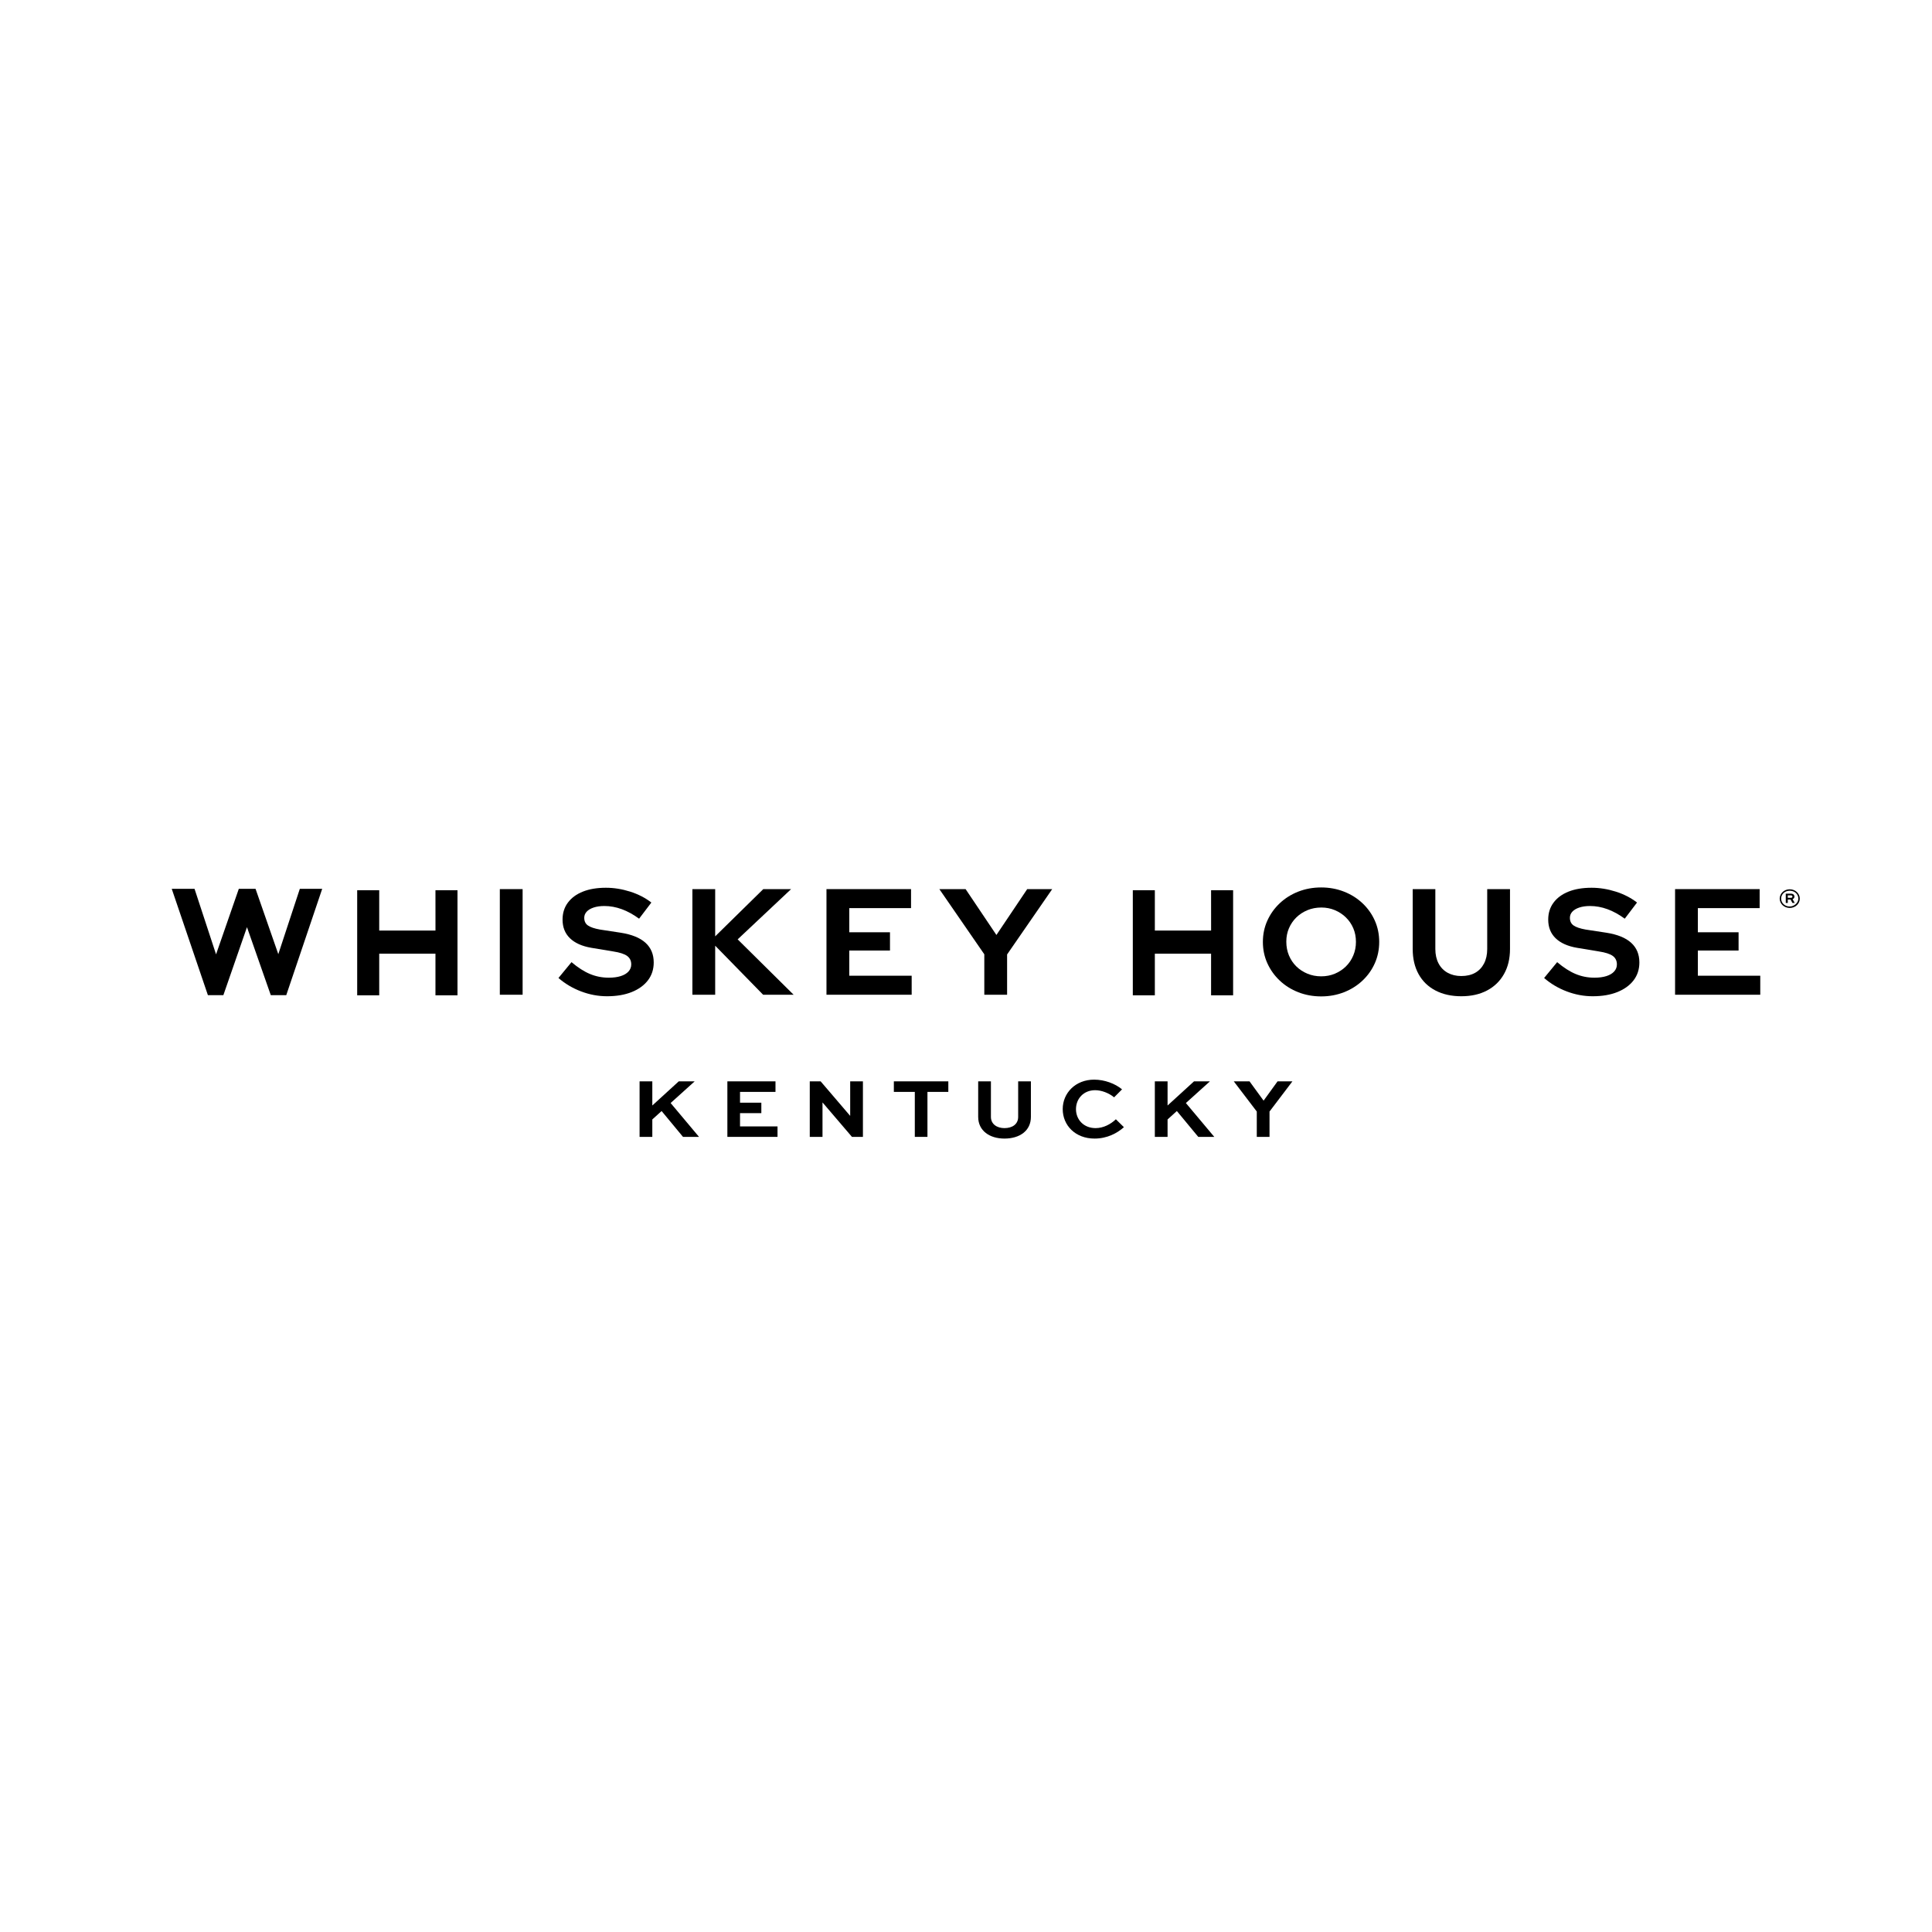
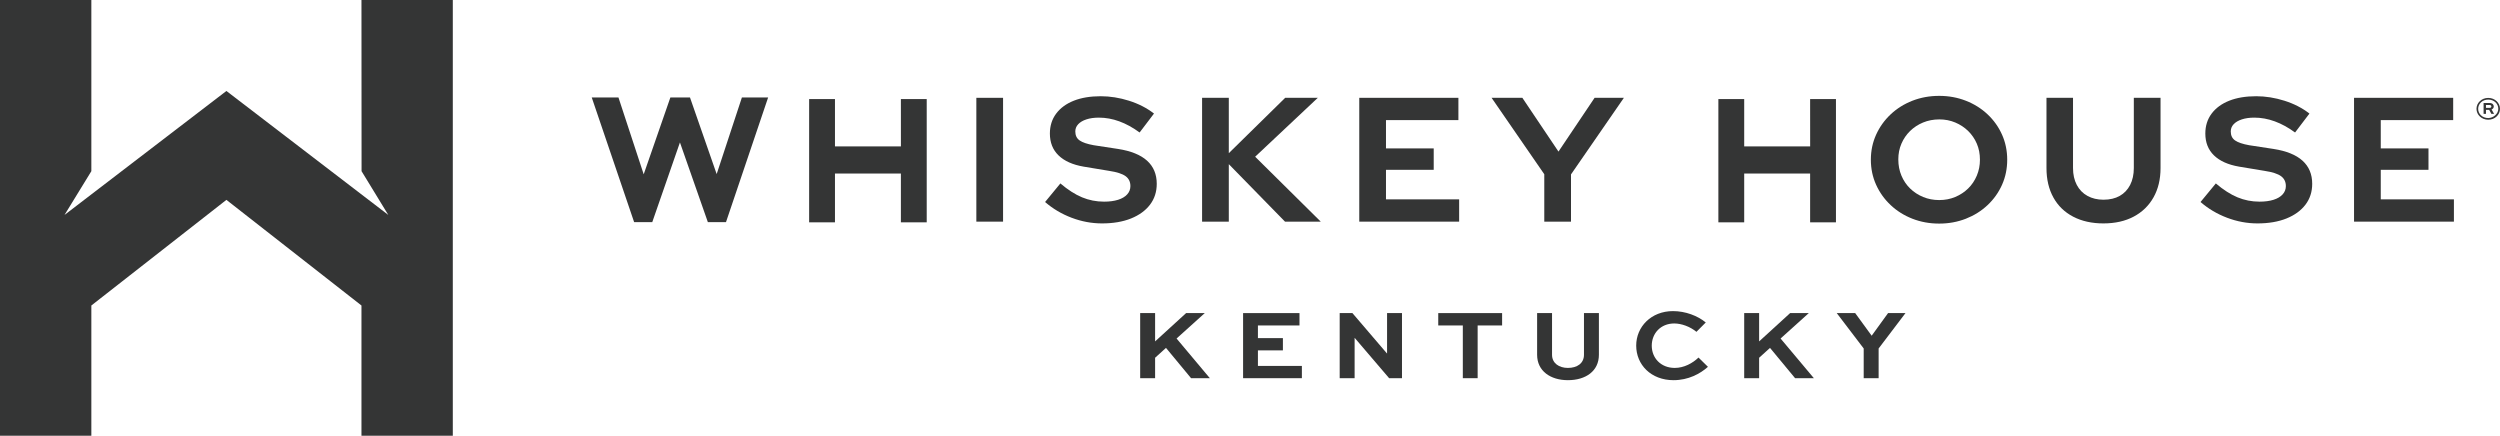
- <svg xmlns="http://www.w3.org/2000/svg" version="1.1" id="svg2" width="288" height="288" viewBox="0 0 288 288">
+ <svg xmlns="http://www.w3.org/2000/svg" version="1.1" id="svg2" width="395.2" height="68.88" viewBox="0 0 395.2 68.88">
  <defs id="defs6" />
-   <g id="g8" transform="matrix(1.333333,0,0,-1.333333,0,288)">
+   <g id="g8" transform="matrix(1.333333,0,0,-1.333333,0,68.88)">
    <g id="g10" transform="scale(0.1)">
-       <path d="m 729.297,924.039 29.558,27 h 17.805 l -26.894,-24.238 31.738,-37.84 h -17.899 l -23.925,28.898 -10.383,-9.41 v -19.488 h -14.238 v 62.078 h 14.238 v -27" style="fill:#000000;fill-opacity:1;fill-rule:nonzero;stroke:none" id="path12" />
-       <path d="M 851.184,915.488 H 827.355 V 900.66 h 41.922 v -11.699 h -56.062 v 62.078 h 53.789 V 939.25 h -39.649 v -12.07 h 23.829 v -11.692" style="fill:#000000;fill-opacity:1;fill-rule:nonzero;stroke:none" id="path14" />
-       <path d="m 964.758,951.039 v -62.078 h -12.262 l -32.828,38.41 h -0.098 v -38.41 h -14.238 v 62.078 h 12.156 l 32.934,-38.5 h 0.098 v 38.5 h 14.238" style="fill:#000000;fill-opacity:1;fill-rule:nonzero;stroke:none" id="path16" />
-       <path d="m 999.336,951.039 h 60.904 V 939.25 h -23.34 v -50.289 h -14.13 v 50.289 h -23.434 v 11.789" style="fill:#000000;fill-opacity:1;fill-rule:nonzero;stroke:none" id="path18" />
-       <path d="m 1152.56,951.039 v -39.738 c 0,-15.492 -12.46,-24.242 -29.56,-24.242 -16.62,0 -29.37,8.75 -29.37,24.242 v 39.738 h 14.23 v -39.738 c 0,-8.172 6.83,-12.551 15.14,-12.551 8.8,0 15.32,4.379 15.32,12.551 v 39.738 h 14.24" style="fill:#000000;fill-opacity:1;fill-rule:nonzero;stroke:none" id="path20" />
-       <path d="m 1256.55,899.801 c -7.42,-6.653 -18.69,-12.742 -32.83,-12.742 -21.45,0 -35.59,14.742 -35.59,32.992 0,17.871 14.23,32.89 35.09,32.89 11.87,0 23.54,-4.472 31.25,-10.839 l -8.89,-8.93 c -5.94,4.937 -14.24,7.976 -21.17,7.976 -13.05,0 -21.45,-9.597 -21.45,-21.187 0,-11.699 8.6,-21.211 21.95,-21.211 8.8,0 17,4.469 22.64,9.891 l 9,-8.84" style="fill:#000000;fill-opacity:1;fill-rule:nonzero;stroke:none" id="path22" />
-       <path d="m 1305.36,924.039 29.56,27 h 17.8 l -26.89,-24.238 31.74,-37.84 h -17.9 l -23.93,28.898 -10.38,-9.41 v -19.488 h -14.24 v 62.078 h 14.24 v -27" style="fill:#000000;fill-opacity:1;fill-rule:nonzero;stroke:none" id="path24" />
-       <path d="m 1444.94,951.039 -25.6,-33.75 v -28.328 h -14.24 v 28.328 l -25.72,33.75 h 17.61 l 15.72,-21.578 15.62,21.578 h 16.61" style="fill:#000000;fill-opacity:1;fill-rule:nonzero;stroke:none" id="path26" />
-       <path d="m 558.813,1047.87 v 118.09 h 25.48 v -118.09 h -25.48" style="fill:#000000;fill-opacity:1;fill-rule:nonzero;stroke:none" id="path28" />
-       <path d="m 678.676,1046.18 c -9.848,0 -19.512,1.8 -29,5.4 -9.488,3.6 -17.926,8.6 -25.309,15.01 l 14.59,17.72 c 7.145,-6.07 14.027,-10.49 20.648,-13.24 6.618,-2.76 13.622,-4.14 21,-4.14 5.153,0 9.606,0.59 13.356,1.77 3.75,1.18 6.648,2.9 8.699,5.15 2.051,2.25 3.078,4.89 3.078,7.93 0,4.05 -1.527,7.19 -4.57,9.45 -3.051,2.24 -8.262,3.93 -15.645,5.06 l -24.425,4.05 c -10.426,1.79 -18.395,5.37 -23.899,10.71 -5.511,5.34 -8.258,12.29 -8.258,20.83 0,7.31 1.989,13.64 5.973,18.98 3.981,5.35 9.574,9.45 16.781,12.32 7.207,2.87 15.789,4.3 25.746,4.3 8.903,0 17.895,-1.43 26.977,-4.3 9.078,-2.87 17.016,-6.95 23.812,-12.23 l -13.707,-18.05 c -12.886,9.44 -25.832,14.17 -38.839,14.17 -4.567,0 -8.551,-0.57 -11.95,-1.69 -3.398,-1.13 -6.004,-2.67 -7.82,-4.64 -1.816,-1.97 -2.723,-4.25 -2.723,-6.83 0,-3.83 1.375,-6.69 4.129,-8.6 2.754,-1.92 7.231,-3.44 13.446,-4.56 l 23.195,-3.54 c 12.305,-1.92 21.527,-5.66 27.68,-11.22 6.148,-5.57 9.226,-12.91 9.226,-22.02 0,-7.65 -2.14,-14.28 -6.414,-19.91 -4.277,-5.62 -10.308,-10.01 -18.101,-13.16 -7.793,-3.14 -17.02,-4.72 -27.676,-4.72" style="fill:#000000;fill-opacity:1;fill-rule:nonzero;stroke:none" id="path30" />
-       <path d="m 774.102,1047.87 v 118.09 h 25.484 v -52.8 l 53.777,52.8 h 31.106 l -59.754,-56.18 62.562,-61.91 h -34.089 l -53.602,54.83 v -54.83 h -25.484" style="fill:#000000;fill-opacity:1;fill-rule:nonzero;stroke:none" id="path32" />
-       <path d="m 924.012,1047.87 v 118.09 h 94.548 v -21.25 h -69.068 v -27 h 45.52 v -20.41 h -45.52 v -28.17 h 69.768 v -21.26 h -95.248" style="fill:#000000;fill-opacity:1;fill-rule:nonzero;stroke:none" id="path34" />
-       <path d="m 1100.47,1047.87 v 45.21 l -50.26,72.88 h 29.34 l 34.45,-51.28 34.44,51.28 h 27.95 l -50.44,-73.05 v -45.04 h -25.48" style="fill:#000000;fill-opacity:1;fill-rule:nonzero;stroke:none" id="path36" />
-       <path d="m 1477.12,1068.45 c 5.51,0 10.6,0.98 15.29,2.95 4.68,1.97 8.79,4.67 12.3,8.1 3.52,3.43 6.27,7.51 8.26,12.23 1.99,4.72 2.99,9.79 2.99,15.19 0,5.62 -1,10.74 -2.99,15.35 -1.99,4.61 -4.74,8.63 -8.26,12.06 -3.51,3.43 -7.62,6.13 -12.3,8.1 -4.69,1.96 -9.72,2.95 -15.11,2.95 -5.63,0 -10.81,-0.99 -15.55,-2.95 -4.75,-1.97 -8.88,-4.67 -12.4,-8.1 -3.51,-3.43 -6.26,-7.45 -8.26,-12.06 -1.99,-4.61 -2.98,-9.62 -2.98,-15.02 0,-5.62 0.99,-10.8 2.98,-15.52 2,-4.72 4.75,-8.8 8.26,-12.23 3.52,-3.43 7.65,-6.13 12.4,-8.1 4.74,-1.97 9.86,-2.95 15.37,-2.95 z m 0,-22.44 c -9.14,0 -17.66,1.55 -25.57,4.64 -7.91,3.09 -14.82,7.42 -20.74,12.99 -5.91,5.57 -10.54,12.04 -13.88,19.4 -3.34,7.37 -5.01,15.33 -5.01,23.88 0,8.54 1.67,16.5 5.01,23.87 3.34,7.36 7.97,13.83 13.88,19.4 5.92,5.57 12.83,9.9 20.74,12.99 7.91,3.09 16.43,4.64 25.57,4.64 9.02,0 17.49,-1.55 25.4,-4.64 7.91,-3.09 14.82,-7.42 20.73,-12.99 5.92,-5.57 10.52,-12.04 13.8,-19.4 3.28,-7.37 4.92,-15.33 4.92,-23.87 0,-8.55 -1.64,-16.51 -4.92,-23.88 -3.28,-7.36 -7.88,-13.83 -13.8,-19.4 -5.91,-5.57 -12.82,-9.9 -20.73,-12.99 -7.91,-3.09 -16.38,-4.64 -25.4,-4.64" style="fill:#000000;fill-opacity:1;fill-rule:nonzero;stroke:none" id="path38" />
-       <path d="m 1633.73,1046.18 c -11.02,0 -20.63,2.14 -28.83,6.41 -8.2,4.27 -14.5,10.38 -18.89,18.31 -4.39,7.93 -6.59,17.29 -6.59,28.09 v 66.97 h 25.31 v -66.97 c 0,-6.19 1.2,-11.56 3.6,-16.12 2.4,-4.55 5.8,-8.04 10.19,-10.46 4.4,-2.41 9.46,-3.62 15.21,-3.62 6.09,0 11.27,1.21 15.55,3.62 4.27,2.42 7.58,5.91 9.93,10.46 2.34,4.56 3.51,9.93 3.51,16.12 v 66.97 h 25.48 v -66.97 c 0,-10.69 -2.22,-20 -6.68,-27.92 -4.45,-7.93 -10.74,-14.07 -18.89,-18.39 -8.14,-4.34 -17.77,-6.5 -28.9,-6.5" style="fill:#000000;fill-opacity:1;fill-rule:nonzero;stroke:none" id="path40" />
-       <path d="m 1780.65,1046.18 c -9.84,0 -19.51,1.8 -29,5.4 -9.49,3.6 -17.92,8.6 -25.3,15.01 l 14.58,17.72 c 7.15,-6.07 14.03,-10.49 20.65,-13.24 6.62,-2.76 13.62,-4.14 21,-4.14 5.16,0 9.61,0.59 13.36,1.77 3.75,1.18 6.65,2.9 8.7,5.15 2.05,2.25 3.07,4.89 3.07,7.93 0,4.05 -1.52,7.19 -4.57,9.45 -3.04,2.24 -8.26,3.93 -15.64,5.06 l -24.43,4.05 c -10.42,1.79 -18.39,5.37 -23.89,10.71 -5.51,5.34 -8.26,12.29 -8.26,20.83 0,7.31 1.99,13.64 5.97,18.98 3.98,5.35 9.58,9.45 16.78,12.32 7.21,2.87 15.79,4.3 25.75,4.3 8.9,0 17.89,-1.43 26.98,-4.3 9.07,-2.87 17.01,-6.95 23.81,-12.23 l -13.71,-18.05 c -12.89,9.44 -25.83,14.17 -38.84,14.17 -4.57,0 -8.55,-0.57 -11.95,-1.69 -3.4,-1.13 -6,-2.67 -7.82,-4.64 -1.82,-1.97 -2.72,-4.25 -2.72,-6.83 0,-3.83 1.37,-6.69 4.13,-8.6 2.75,-1.92 7.23,-3.44 13.44,-4.56 l 23.2,-3.54 c 12.3,-1.92 21.53,-5.66 27.68,-11.22 6.15,-5.57 9.22,-12.91 9.22,-22.02 0,-7.65 -2.14,-14.28 -6.41,-19.91 -4.28,-5.62 -10.31,-10.01 -18.1,-13.16 -7.8,-3.14 -17.02,-4.72 -27.68,-4.72" style="fill:#000000;fill-opacity:1;fill-rule:nonzero;stroke:none" id="path42" />
-       <path d="m 1872.75,1047.87 v 118.09 h 94.55 v -21.25 h -69.07 v -27 h 45.52 v -20.41 h -45.52 v -28.17 H 1968 v -21.26 h -95.25" style="fill:#000000;fill-opacity:1;fill-rule:nonzero;stroke:none" id="path44" />
-       <path d="m 486.844,1164.74 0.027,-45.12 h -62.894 v 45.12 h -24.641 v -117.52 h 24.641 v 46.56 h 62.867 v -46.56 h 24.636 v 117.52 h -24.636" style="fill:#000000;fill-opacity:1;fill-rule:nonzero;stroke:none" id="path46" />
-       <path d="m 1354,1164.74 0.03,-45.12 h -62.9 v 45.12 h -24.63 v -117.52 h 24.63 v 46.56 H 1354 v -46.56 h 24.64 v 117.52 H 1354" style="fill:#000000;fill-opacity:1;fill-rule:nonzero;stroke:none" id="path48" />
-       <path d="m 335.219,1166.31 -24.071,-73.08 -25.453,73.08 h -18.691 l -25.449,-73.3 -23.977,73.01 -0.098,0.29 H 192 l 40.332,-118.61 0.094,-0.29 h 17.304 l 26.391,76.01 26.621,-76.01 h 17.301 l 40.008,118.35 0.187,0.55 h -25.019" style="fill:#000000;fill-opacity:1;fill-rule:nonzero;stroke:none" id="path50" />
-       <path d="m 2010.58,1155.34 c 0,4.81 -4.01,8.82 -9.63,8.82 -5.61,0 -9.62,-4.01 -9.62,-8.82 0,-4.82 4.01,-8.83 9.62,-8.83 4.82,0 9.63,4.01 9.63,8.83 z m -20.86,0 c 0,5.61 4.81,10.43 11.23,10.43 6.42,0 11.23,-4.82 11.23,-10.43 0,-5.62 -4.81,-10.43 -11.23,-10.43 -6.42,0 -11.23,4.81 -11.23,10.43" style="fill:#000000;fill-opacity:1;fill-rule:nonzero;stroke:none" id="path52" />
-       <path d="m 1998.78,1158.96 v -2.72 h 3.72 c 0.79,0 1.45,0.57 1.45,1.37 0,0.35 -0.13,0.67 -0.37,0.91 -0.36,0.4 -0.83,0.44 -1.24,0.44 z m -2.27,-8.46 v 10.38 h 5.75 c 1.48,0 2.45,-0.42 3.12,-1.12 0.53,-0.57 0.85,-1.32 0.85,-2.15 0,-1.33 -0.82,-2.37 -2.09,-2.93 l 2.43,-4.18 h -2.61 l -2.1,3.82 h -3.08 v -3.82 h -2.27" style="fill:#000000;fill-opacity:1;fill-rule:nonzero;stroke:none" id="path54" />
+       <path d="m 1369.49,111.832 36.75,33.559 h 22.13 l -33.43,-30.129 39.45,-47.039 h -22.25 L 1382.4,104.145 1369.49,92.449 V 68.223 h -17.7 v 77.168 h 17.7 v -33.559" style="fill:#343535;fill-opacity:1;fill-rule:nonzero;stroke:none" id="path12" />
+       <path d="m 1521.01,101.195 h -29.62 V 82.762 h 52.12 v -14.539 h -69.7 v 77.168 h 66.87 v -14.653 h -49.29 v -15.011 h 29.62 v -14.532" style="fill:#343535;fill-opacity:1;fill-rule:nonzero;stroke:none" id="path14" />
+       <path d="M 1662.2,145.391 V 68.223 h -15.24 l -40.81,47.742 h -0.12 V 68.223 h -17.7 v 77.168 h 15.11 l 40.94,-47.86 h 0.12 v 47.86 h 17.7" style="fill:#343535;fill-opacity:1;fill-rule:nonzero;stroke:none" id="path16" />
+       <path d="m 1705.19,145.391 h 75.71 v -14.653 h -29.01 V 68.223 h -17.57 v 62.515 h -29.13 v 14.653" style="fill:#343535;fill-opacity:1;fill-rule:nonzero;stroke:none" id="path18" />
+       <path d="M 1895.66,145.391 V 95.992 c 0,-19.258 -15.49,-30.129 -36.75,-30.129 -20.66,0 -36.51,10.871 -36.51,30.129 v 49.399 h 17.7 V 95.992 c 0,-10.16 8.48,-15.598 18.81,-15.598 10.94,0 19.05,5.438 19.05,15.598 v 49.399 h 17.7" style="fill:#343535;fill-opacity:1;fill-rule:nonzero;stroke:none" id="path20" />
+       <path d="m 2024.94,81.691 c -9.23,-8.266 -23.24,-15.828 -40.81,-15.828 -26.68,0 -44.25,18.312 -44.25,41.004 0,22.215 17.7,40.887 43.63,40.887 14.75,0 29.25,-5.555 38.84,-13.469 l -11.06,-11.109 c -7.38,6.14 -17.7,9.926 -26.3,9.926 -16.23,0 -26.67,-11.934 -26.67,-26.352 0,-14.535 10.69,-26.355 27.29,-26.355 10.93,0 21.13,5.555 28.14,12.293 l 11.19,-10.996" style="fill:#343535;fill-opacity:1;fill-rule:nonzero;stroke:none" id="path22" />
+       <path d="m 2085.62,111.832 36.74,33.559 h 22.13 l -33.43,-30.129 39.46,-47.039 h -22.26 l -29.74,35.922 -12.9,-11.696 V 68.223 h -17.7 v 77.168 h 17.7 v -33.559" style="fill:#343535;fill-opacity:1;fill-rule:nonzero;stroke:none" id="path24" />
+       <path d="m 2259.13,145.391 -31.83,-41.95 V 68.223 h -17.7 v 35.218 l -31.96,41.95 h 21.88 l 19.54,-26.821 19.42,26.821 h 20.65" style="fill:#343535;fill-opacity:1;fill-rule:nonzero;stroke:none" id="path26" />
+       <path d="m 1157.56,253.82 v 146.809 h 31.67 V 253.82 h -31.67" style="fill:#343535;fill-opacity:1;fill-rule:nonzero;stroke:none" id="path28" />
+       <path d="m 1306.56,251.723 c -12.24,0 -24.25,2.234 -36.05,6.711 -11.79,4.472 -22.28,10.695 -31.46,18.664 l 18.14,22.023 c 8.88,-7.551 17.43,-13.039 25.66,-16.465 8.23,-3.426 16.94,-5.136 26.11,-5.136 6.41,0 11.94,0.734 16.6,2.199 4.67,1.472 8.27,3.601 10.82,6.398 2.55,2.793 3.82,6.082 3.82,9.86 0,5.031 -1.89,8.945 -5.68,11.742 -3.79,2.797 -10.27,4.894 -19.44,6.293 l -30.37,5.035 c -12.96,2.23 -22.86,6.672 -29.71,13.316 -6.85,6.641 -10.26,15.274 -10.26,25.903 0,9.086 2.47,16.949 7.42,23.589 4.95,6.641 11.91,11.747 20.86,15.313 8.96,3.566 19.63,5.348 32.01,5.348 11.07,0 22.24,-1.782 33.54,-5.348 11.28,-3.566 21.15,-8.633 29.6,-15.207 l -17.04,-22.438 c -16.03,11.743 -32.12,17.618 -48.29,17.618 -5.67,0 -10.63,-0.703 -14.85,-2.098 -4.23,-1.402 -7.46,-3.324 -9.72,-5.77 -2.26,-2.445 -3.39,-5.277 -3.39,-8.492 0,-4.754 1.71,-8.32 5.14,-10.695 3.42,-2.383 8.99,-4.27 16.71,-5.664 l 28.83,-4.406 c 15.3,-2.375 26.77,-7.024 34.42,-13.946 7.64,-6.922 11.46,-16.043 11.46,-27.371 0,-9.508 -2.66,-17.758 -7.97,-24.746 -5.32,-6.992 -12.82,-12.445 -22.5,-16.359 -9.69,-3.91 -21.16,-5.871 -34.41,-5.871" style="fill:#343535;fill-opacity:1;fill-rule:nonzero;stroke:none" id="path30" />
+       <path d="m 1425.19,253.82 v 146.809 h 31.68 v -65.645 l 66.85,65.645 h 38.67 l -74.28,-69.84 77.77,-76.969 h -42.38 l -66.63,68.16 v -68.16 h -31.68" style="fill:#343535;fill-opacity:1;fill-rule:nonzero;stroke:none" id="path32" />
+       <path d="m 1611.55,253.82 v 146.809 h 117.53 v -26.426 h -85.86 v -33.558 h 56.59 V 315.27 h -56.59 v -35.024 h 86.74 V 253.82 h -118.41" style="fill:#343535;fill-opacity:1;fill-rule:nonzero;stroke:none" id="path34" />
+       <path d="m 1830.9,253.82 v 56.207 l -62.48,90.602 h 36.49 l 42.82,-63.758 42.82,63.758 h 34.73 l -62.7,-90.813 V 253.82 h -31.68" style="fill:#343535;fill-opacity:1;fill-rule:nonzero;stroke:none" id="path36" />
+       <path d="m 2299.14,279.406 c 6.84,0 13.18,1.223 19,3.668 5.82,2.446 10.92,5.805 15.3,10.071 4.36,4.261 7.78,9.332 10.26,15.203 2.48,5.871 3.72,12.164 3.72,18.875 0,6.992 -1.24,13.351 -3.72,19.086 -2.48,5.73 -5.9,10.73 -10.26,14.996 -4.38,4.261 -9.48,7.621 -15.3,10.066 -5.82,2.445 -12.09,3.672 -18.78,3.672 -7,0 -13.44,-1.227 -19.34,-3.672 -5.9,-2.445 -11.03,-5.805 -15.4,-10.066 -4.37,-4.266 -7.8,-9.266 -10.27,-14.996 -2.48,-5.735 -3.71,-11.954 -3.71,-18.664 0,-6.997 1.23,-13.426 3.71,-19.297 2.47,-5.871 5.9,-10.942 10.27,-15.203 4.37,-4.266 9.5,-7.625 15.4,-10.071 5.9,-2.445 12.27,-3.668 19.12,-3.668 z m 0,-27.894 c -11.37,0 -21.96,1.922 -31.79,5.765 -9.83,3.844 -18.43,9.231 -25.78,16.153 -7.36,6.922 -13.11,14.957 -17.26,24.117 -4.15,9.156 -6.22,19.051 -6.22,29.676 0,10.625 2.07,20.519 6.22,29.679 4.15,9.157 9.9,17.196 17.26,24.118 7.35,6.921 15.95,12.3 25.78,16.148 9.83,3.844 20.42,5.766 31.79,5.766 11.21,0 21.73,-1.922 31.57,-5.766 9.83,-3.848 18.42,-9.227 25.77,-16.148 7.35,-6.922 13.07,-14.961 17.15,-24.118 4.08,-9.16 6.12,-19.054 6.12,-29.679 0,-10.625 -2.04,-20.52 -6.12,-29.676 -4.08,-9.16 -9.8,-17.195 -17.15,-24.117 -7.35,-6.922 -15.94,-12.309 -25.77,-16.153 -9.84,-3.843 -20.36,-5.765 -31.57,-5.765" style="fill:#343535;fill-opacity:1;fill-rule:nonzero;stroke:none" id="path38" />
+       <path d="m 2493.82,251.723 c -13.7,0 -25.64,2.656 -35.83,7.968 -10.2,5.313 -18.03,12.899 -23.49,22.758 -5.46,9.856 -8.19,21.496 -8.19,34.918 v 83.262 h 31.46 v -83.262 c 0,-7.691 1.49,-14.367 4.48,-20.027 2.98,-5.664 7.2,-10 12.67,-13.004 5.46,-3.008 11.76,-4.512 18.9,-4.512 7.57,0 14.01,1.504 19.33,4.512 5.31,3.004 9.43,7.34 12.34,13.004 2.91,5.66 4.37,12.336 4.37,20.027 v 83.262 h 31.68 v -83.262 c 0,-13.285 -2.77,-24.855 -8.3,-34.711 -5.54,-9.855 -13.37,-17.48 -23.49,-22.859 -10.12,-5.387 -22.1,-8.074 -35.93,-8.074" style="fill:#343535;fill-opacity:1;fill-rule:nonzero;stroke:none" id="path40" />
+       <path d="m 2676.46,251.723 c -12.23,0 -24.25,2.234 -36.05,6.711 -11.79,4.472 -22.28,10.695 -31.46,18.664 l 18.14,22.023 c 8.88,-7.551 17.44,-13.039 25.67,-16.465 8.23,-3.426 16.93,-5.136 26.1,-5.136 6.41,0 11.94,0.734 16.61,2.199 4.66,1.472 8.26,3.601 10.81,6.398 2.55,2.793 3.83,6.082 3.83,9.86 0,5.031 -1.9,8.945 -5.69,11.742 -3.79,2.797 -10.26,4.894 -19.44,6.293 l -30.37,5.035 c -12.96,2.23 -22.86,6.672 -29.71,13.316 -6.85,6.641 -10.26,15.274 -10.26,25.903 0,9.086 2.47,16.949 7.42,23.589 4.95,6.641 11.91,11.747 20.87,15.313 8.95,3.566 19.62,5.348 32,5.348 11.07,0 22.25,-1.782 33.54,-5.348 11.28,-3.566 21.15,-8.633 29.6,-15.207 l -17.04,-22.438 c -16.02,11.743 -32.12,17.618 -48.28,17.618 -5.68,0 -10.64,-0.703 -14.86,-2.098 -4.22,-1.402 -7.46,-3.324 -9.72,-5.77 -2.26,-2.445 -3.38,-5.277 -3.38,-8.492 0,-4.754 1.7,-8.32 5.13,-10.695 3.42,-2.383 8.99,-4.27 16.71,-5.664 l 28.84,-4.406 c 15.29,-2.375 26.76,-7.024 34.41,-13.946 7.64,-6.922 11.47,-16.043 11.47,-27.371 0,-9.508 -2.67,-17.758 -7.98,-24.746 -5.32,-6.992 -12.81,-12.445 -22.5,-16.359 -9.69,-3.91 -21.16,-5.871 -34.41,-5.871" style="fill:#343535;fill-opacity:1;fill-rule:nonzero;stroke:none" id="path42" />
+       <path d="m 2790.95,253.82 v 146.809 h 117.54 v -26.426 h -85.86 v -33.558 h 56.58 V 315.27 h -56.58 v -35.024 h 86.73 V 253.82 h -118.41" style="fill:#343535;fill-opacity:1;fill-rule:nonzero;stroke:none" id="path44" />
+       <path d="m 1068.09,399.109 0.03,-56.093 h -78.182 v 56.093 H 959.309 V 253.012 h 30.629 v 57.883 l 78.152,-0.004 v -57.879 h 30.63 v 146.097 h -30.63" style="fill:#343535;fill-opacity:1;fill-rule:nonzero;stroke:none" id="path46" />
+       <path d="m 2146.08,399.109 0.04,-56.093 h -78.19 v 56.093 H 2037.3 V 253.012 h 30.63 v 57.883 l 78.15,-0.004 v -57.879 h 30.63 v 146.097 h -30.63" style="fill:#343535;fill-opacity:1;fill-rule:nonzero;stroke:none" id="path48" />
+       <path d="m 879.602,401.063 -29.922,-90.848 -31.641,90.848 h -23.238 l -31.637,-91.122 -29.809,90.762 -0.117,0.36 h -31.675 l 50.136,-147.458 0.117,-0.351 h 21.512 l 32.809,94.484 33.09,-94.484 h 21.511 l 49.735,147.125 0.23,0.684 h -31.101" style="fill:#343535;fill-opacity:1;fill-rule:nonzero;stroke:none" id="path50" />
+       <path d="M 428.555,516.566 428.672,313.641 460.367,261.762 268.426,408.758 76.481,261.762 108.301,313.641 V 516.566 H 0 V 0 H 108.301 V 154.398 L 268.426,279.641 428.555,154.395 V 0 H 536.852 V 516.566 H 428.555" style="fill:#343535;fill-opacity:1;fill-rule:nonzero;stroke:none" id="path52" />
+       <path d="m 2962,387.582 c 0,5.973 -4.98,10.949 -11.95,10.949 -6.96,0 -11.94,-4.976 -11.94,-10.949 0,-5.969 4.98,-10.945 11.94,-10.945 5.98,0 11.95,4.976 11.95,10.945 z m -25.88,0 c 0,6.969 5.97,12.941 13.93,12.941 7.97,0 13.94,-5.972 13.94,-12.941 0,-6.965 -5.97,-12.937 -13.94,-12.937 -7.96,0 -13.93,5.972 -13.93,12.937" style="fill:#343535;fill-opacity:1;fill-rule:nonzero;stroke:none" id="path54" />
+       <path d="m 2947.36,392.082 v -3.379 h 4.61 c 0.99,0 1.8,0.711 1.8,1.695 0,0.434 -0.16,0.829 -0.46,1.129 -0.45,0.493 -1.03,0.555 -1.54,0.555 z m -2.82,-10.496 v 12.875 h 7.14 c 1.83,0 3.03,-0.527 3.86,-1.395 0.67,-0.707 1.07,-1.632 1.07,-2.668 0,-1.644 -1.03,-2.933 -2.61,-3.628 l 3.02,-5.184 h -3.23 l -2.61,4.738 h -3.82 v -4.738 h -2.82" style="fill:#343535;fill-opacity:1;fill-rule:nonzero;stroke:none" id="path56" />
    </g>
  </g>
</svg>
